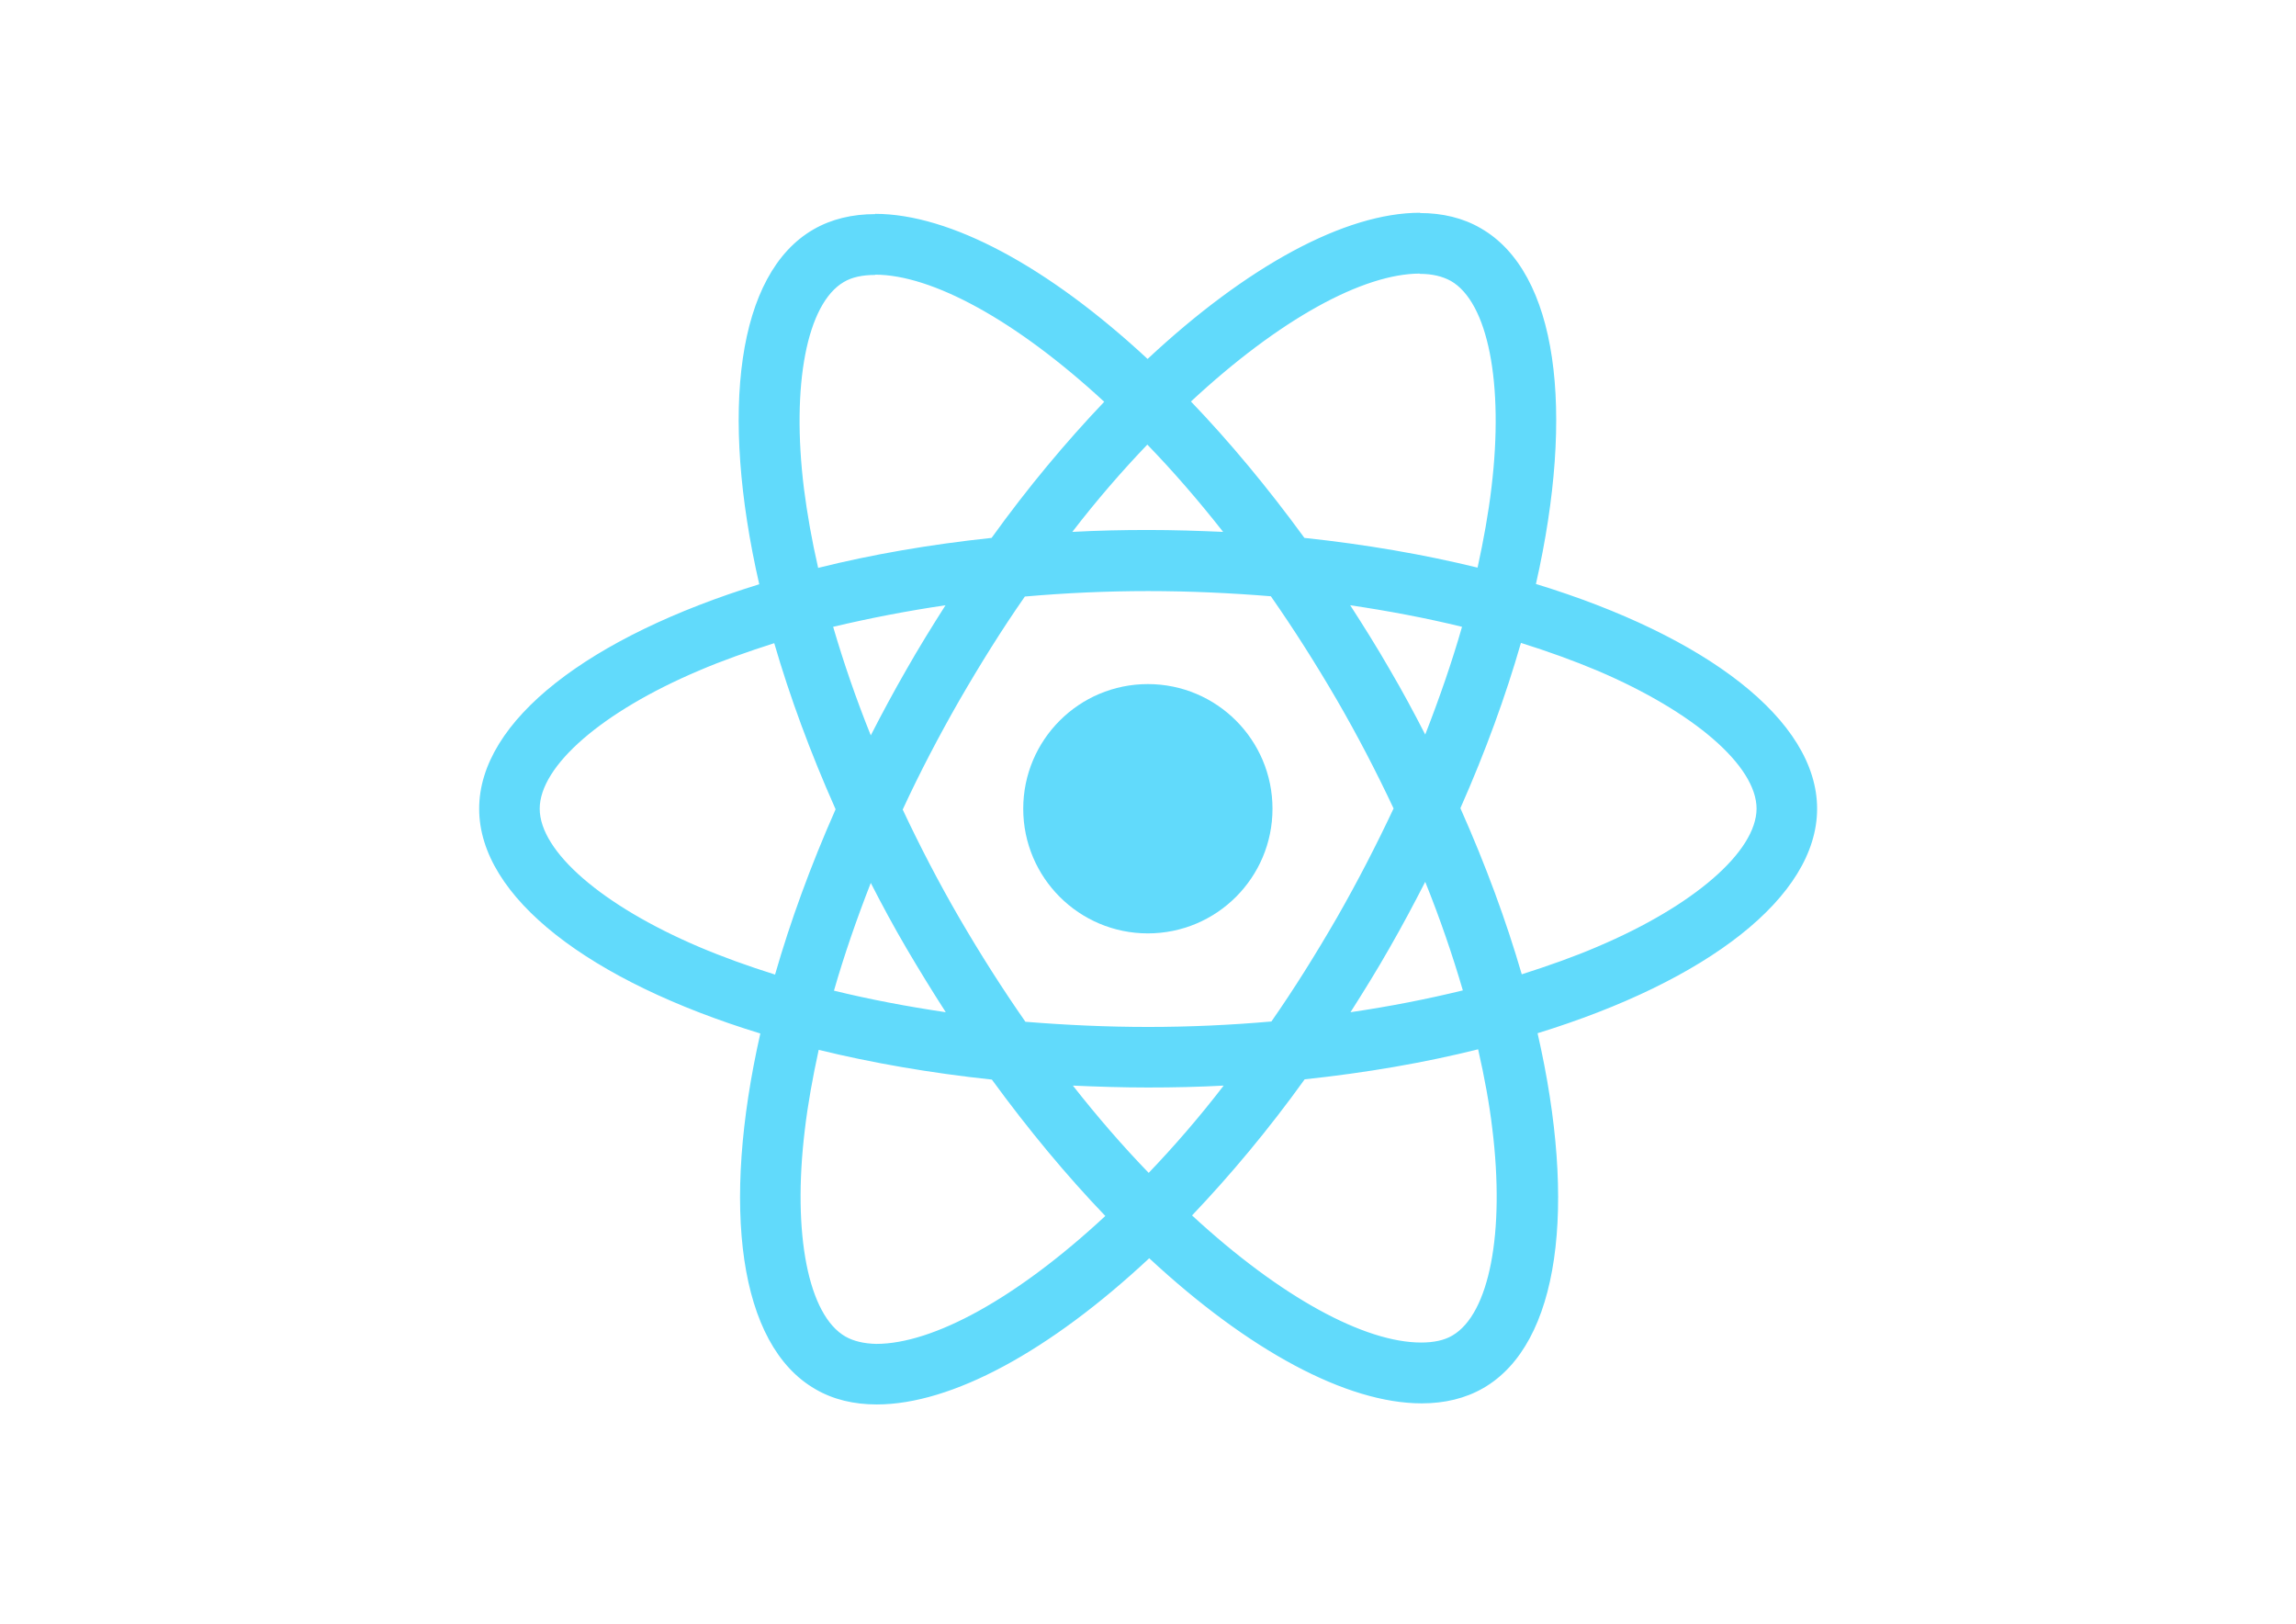
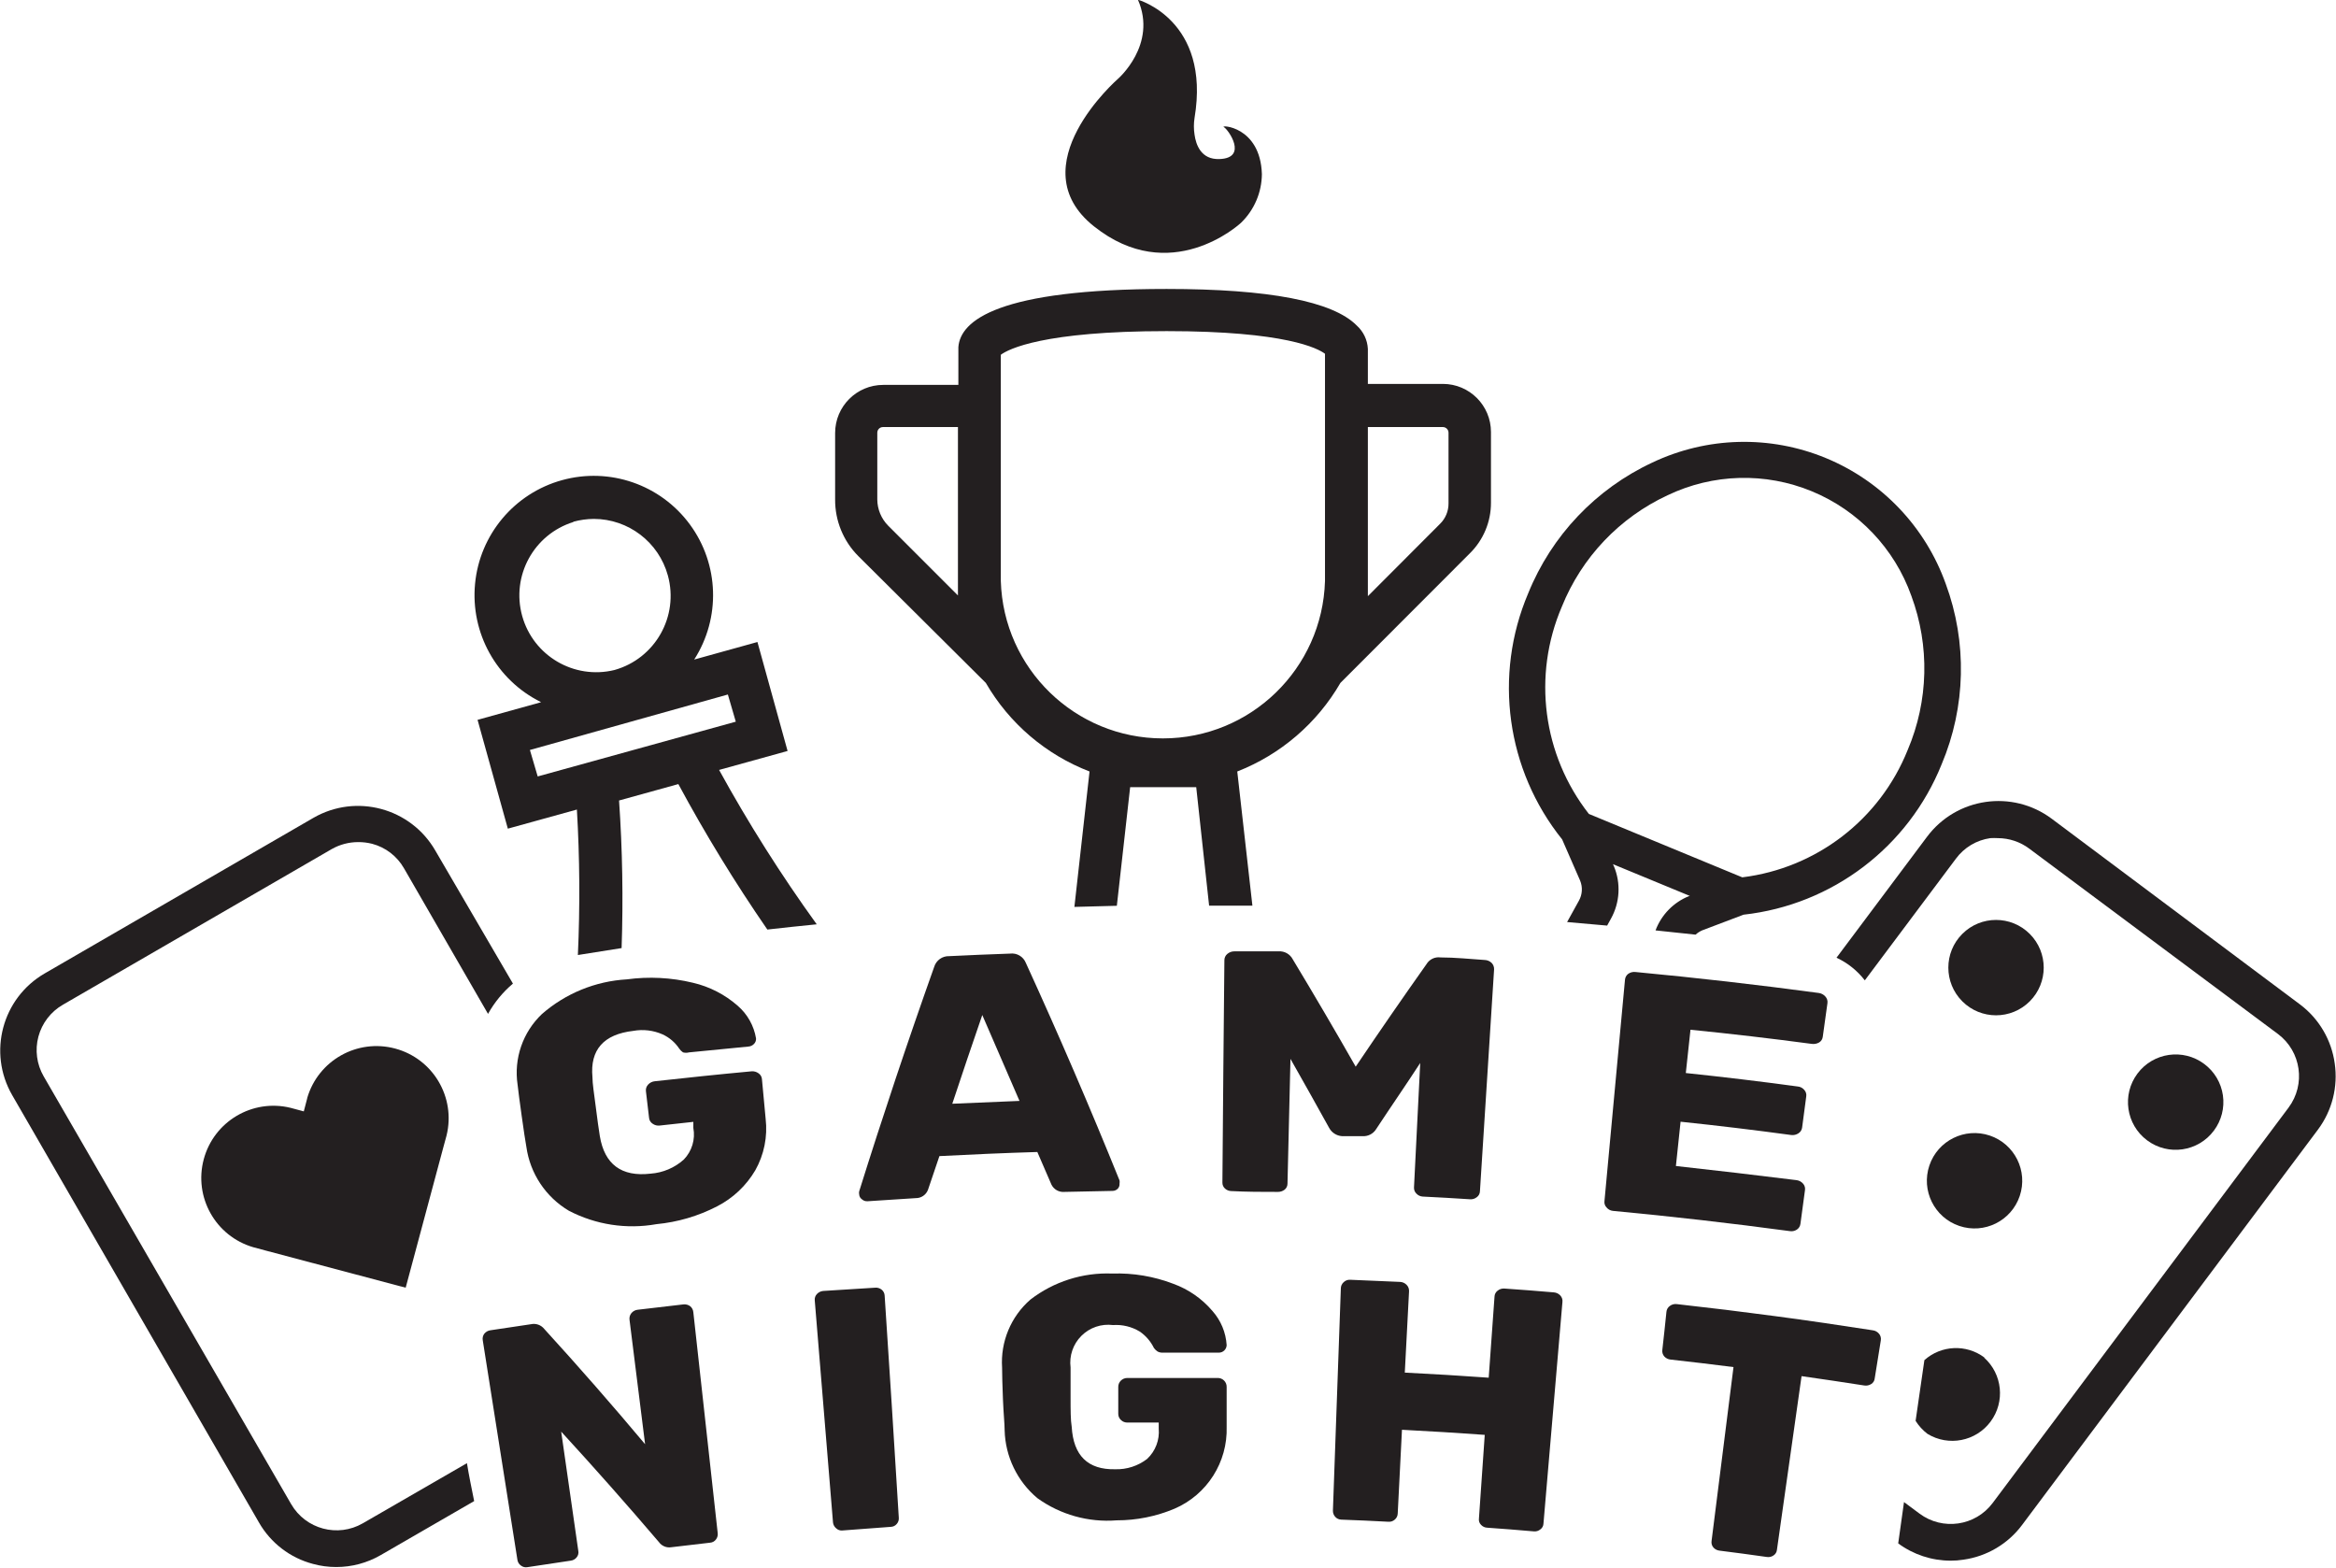
- <svg xmlns="http://www.w3.org/2000/svg" viewBox="0 0 841.9 595.3">
-   <g fill="#61DAFB">
-     <path d="M666.3 296.5c0-32.5-40.7-63.3-103.1-82.4 14.4-63.6 8-114.2-20.2-130.4-6.5-3.8-14.1-5.6-22.4-5.6v22.3c4.6 0 8.3.9 11.4 2.6 13.6 7.8 19.5 37.5 14.9 75.7-1.1 9.4-2.9 19.3-5.1 29.4-19.6-4.8-41-8.5-63.5-10.9-13.5-18.5-27.5-35.3-41.6-50 32.6-30.3 63.2-46.9 84-46.9V78c-27.5 0-63.5 19.6-99.9 53.6-36.4-33.8-72.4-53.2-99.9-53.2v22.3c20.7 0 51.4 16.5 84 46.6-14 14.7-28 31.4-41.3 49.9-22.6 2.4-44 6.1-63.6 11-2.3-10-4-19.7-5.2-29-4.7-38.2 1.1-67.9 14.6-75.8 3-1.8 6.9-2.6 11.5-2.6V78.5c-8.4 0-16 1.8-22.6 5.6-28.1 16.2-34.4 66.7-19.9 130.1-62.2 19.2-102.7 49.9-102.7 82.3 0 32.5 40.7 63.3 103.1 82.4-14.4 63.6-8 114.2 20.2 130.4 6.5 3.8 14.1 5.6 22.5 5.6 27.5 0 63.5-19.6 99.9-53.6 36.4 33.8 72.4 53.2 99.9 53.2 8.4 0 16-1.8 22.6-5.6 28.1-16.2 34.4-66.7 19.9-130.1 62-19.1 102.5-49.9 102.5-82.3zm-130.2-66.7c-3.7 12.9-8.3 26.2-13.5 39.5-4.1-8-8.4-16-13.1-24-4.6-8-9.5-15.8-14.4-23.4 14.2 2.1 27.9 4.7 41 7.9zm-45.8 106.5c-7.8 13.5-15.8 26.3-24.1 38.2-14.9 1.3-30 2-45.2 2-15.1 0-30.2-.7-45-1.9-8.3-11.9-16.4-24.6-24.2-38-7.6-13.1-14.5-26.4-20.8-39.8 6.2-13.4 13.2-26.8 20.7-39.9 7.8-13.5 15.8-26.3 24.1-38.2 14.9-1.3 30-2 45.2-2 15.1 0 30.2.7 45 1.9 8.3 11.9 16.4 24.6 24.2 38 7.6 13.1 14.5 26.4 20.8 39.8-6.3 13.4-13.2 26.8-20.7 39.9zm32.3-13c5.4 13.4 10 26.8 13.8 39.8-13.1 3.2-26.9 5.9-41.2 8 4.9-7.7 9.8-15.6 14.4-23.7 4.6-8 8.9-16.1 13-24.1zM421.2 430c-9.3-9.6-18.6-20.3-27.8-32 9 .4 18.2.7 27.5.7 9.4 0 18.7-.2 27.8-.7-9 11.7-18.3 22.4-27.5 32zm-74.4-58.9c-14.2-2.1-27.9-4.7-41-7.9 3.7-12.9 8.3-26.2 13.5-39.5 4.1 8 8.4 16 13.1 24 4.7 8 9.5 15.8 14.4 23.4zM420.7 163c9.3 9.6 18.6 20.3 27.8 32-9-.4-18.2-.7-27.5-.7-9.4 0-18.7.2-27.8.7 9-11.7 18.3-22.4 27.5-32zm-74 58.9c-4.9 7.7-9.8 15.6-14.4 23.7-4.6 8-8.9 16-13 24-5.4-13.4-10-26.8-13.8-39.8 13.1-3.1 26.9-5.8 41.2-7.9zm-90.5 125.2c-35.4-15.1-58.3-34.9-58.3-50.6 0-15.7 22.9-35.6 58.3-50.6 8.6-3.7 18-7 27.7-10.1 5.7 19.6 13.2 40 22.5 60.9-9.2 20.8-16.6 41.1-22.2 60.6-9.9-3.1-19.3-6.5-28-10.2zM310 490c-13.6-7.8-19.5-37.5-14.9-75.7 1.1-9.4 2.9-19.3 5.1-29.4 19.6 4.8 41 8.5 63.5 10.9 13.5 18.5 27.5 35.3 41.6 50-32.6 30.3-63.2 46.9-84 46.9-4.5-.1-8.3-1-11.3-2.7zm237.2-76.2c4.7 38.2-1.1 67.9-14.6 75.8-3 1.8-6.9 2.6-11.5 2.6-20.7 0-51.4-16.5-84-46.6 14-14.7 28-31.4 41.3-49.9 22.6-2.4 44-6.1 63.6-11 2.3 10.1 4.1 19.8 5.2 29.1zm38.5-66.7c-8.6 3.7-18 7-27.7 10.1-5.7-19.6-13.2-40-22.5-60.9 9.2-20.8 16.6-41.1 22.2-60.6 9.9 3.1 19.3 6.5 28.1 10.2 35.4 15.1 58.3 34.9 58.3 50.6-.1 15.7-23 35.6-58.4 50.6zM320.8 78.4z" />
-     <circle cx="420.9" cy="296.5" r="45.7" />
-     <path d="M520.5 78.1z" />
+ <svg xmlns="http://www.w3.org/2000/svg" viewBox="0 0 165.09 110.76">
+   <defs>
+     <style>.cls-1{fill:#231f20;}</style>
+   </defs>
+   <g id="Layer_2" data-name="Layer 2">
+     <g id="Layer_1-2" data-name="Layer 1">
+       <path class="cls-1" d="M21.71,77.62l-.24.92-.93-.25a5.1,5.1,0,0,0-2.64,9.85l.93.25L28.67,91h0l2.64-9.84h0l.25-.92a5.1,5.1,0,0,0-9.85-2.64Z" />
+       <circle class="cls-1" cx="139.55" cy="83.45" r="3.37" transform="translate(15.87 189) rotate(-71.36)" />
+       <circle class="cls-1" cx="141.07" cy="68.38" r="3.37" transform="translate(-7.04 119.78) rotate(-45)" />
+       <path class="cls-1" d="M155.78,75.19a3.37,3.37,0,1,0,.68,4.71A3.36,3.36,0,0,0,155.78,75.19Z" />
+       <path class="cls-1" d="M77.32,16c5.38,4.28,10.24-.11,10.4-.27a4.84,4.84,0,0,0,1.46-3.43c-.11-3.42-3-3.48-2.69-3.32s1.74,2.19-.31,2.26c-1.29.05-1.66-1-1.76-1.73a3.83,3.83,0,0,1,0-1.17c1.16-6.93-4-8.36-4-8.36C81.81,3.16,79,5.58,79,5.58S71.94,11.74,77.32,16Z" />
+       <path class="cls-1" d="M137.51,41.26a15.13,15.13,0,0,0-20.74-8.57A17.4,17.4,0,0,0,108,41.93a17.1,17.1,0,0,0,2.4,17.39l1.27,2.91a1.63,1.63,0,0,1-.09,1.43l-.83,1.5,2.83.25.27-.49a4.25,4.25,0,0,0,.21-3.7l-.07-.15,5.45,2.25-.06,0A4.2,4.2,0,0,0,117,65.75l2.83.3a1.74,1.74,0,0,1,.46-.3l2.93-1.11a17.12,17.12,0,0,0,14-10.63A17.35,17.35,0,0,0,137.51,41.26ZM134.82,53a14.5,14.5,0,0,1-11.69,9l-.75-.31-10.09-4.17a14.49,14.49,0,0,1-1.91-14.65,14.76,14.76,0,0,1,7.47-7.87,12.54,12.54,0,0,1,17.23,7.11A14.73,14.73,0,0,1,134.82,53Z" />
+       <path class="cls-1" d="M40.2,85.56a6.26,6.26,0,0,1-3-4.51c-.08-.45-.19-1.17-.33-2.18s-.24-1.74-.29-2.21a5.72,5.72,0,0,1,1.72-5,10,10,0,0,1,6-2.45,12.64,12.64,0,0,1,4.67.24,7.3,7.3,0,0,1,3.17,1.63,3.89,3.89,0,0,1,1.29,2.3.5.5,0,0,1-.14.39.61.61,0,0,1-.41.19l-4.18.41a.82.82,0,0,1-.43,0A1,1,0,0,1,48,74.1a2.84,2.84,0,0,0-1.17-1,3.56,3.56,0,0,0-2.07-.25c-2.1.24-3.07,1.34-2.89,3.27,0,.45.11,1.14.23,2.07s.21,1.62.29,2.09c.33,2,1.53,2.9,3.59,2.66a3.94,3.94,0,0,0,2.35-1A2.54,2.54,0,0,0,49,79.71l0-.43-2.37.26a.71.71,0,0,1-.51-.13.55.55,0,0,1-.25-.42l-.22-1.87a.58.58,0,0,1,.15-.47.74.74,0,0,1,.48-.24c2.27-.25,4.54-.49,6.82-.7a.73.73,0,0,1,.51.14.55.55,0,0,1,.24.43l.26,2.79a6,6,0,0,1-.73,3.63,6.67,6.67,0,0,1-2.7,2.55,11.75,11.75,0,0,1-4.29,1.26A9.7,9.7,0,0,1,40.2,85.56Z" />
+       <path class="cls-1" d="M60.91,84.75a.44.44,0,0,1-.19-.34.51.51,0,0,1,0-.22q2.49-7.95,5.3-15.86a1.07,1.07,0,0,1,1.06-.76c1.43-.07,2.86-.13,4.3-.18a1.06,1.06,0,0,1,1.12.66Q76,75.7,79.12,83.42a.61.61,0,0,1,0,.22A.47.47,0,0,1,79,84a.52.52,0,0,1-.38.16l-3.4.07a.93.93,0,0,1-.91-.51c-.33-.77-.67-1.54-1-2.31-2.31.07-4.61.17-6.92.29l-.81,2.39a.91.91,0,0,1-.86.58l-3.4.22A.53.53,0,0,1,60.91,84.75ZM67.3,78l4.75-.2c-.86-2-1.74-4-2.63-6.07Q68.34,74.86,67.3,78Z" />
+       <path class="cls-1" d="M86.58,84a.55.55,0,0,1-.19-.44q.06-7.84.14-15.7a.57.57,0,0,1,.21-.45.76.76,0,0,1,.51-.18l3.11,0a1.05,1.05,0,0,1,1,.56q2.28,3.78,4.45,7.59,2.46-3.65,5-7.24a1,1,0,0,1,1-.48c1,0,2.07.11,3.11.18a.74.74,0,0,1,.5.21.62.62,0,0,1,.17.46l-1,15.68a.53.53,0,0,1-.23.42.68.68,0,0,1-.49.14c-1.11-.07-2.21-.14-3.32-.19a.66.66,0,0,1-.45-.21.56.56,0,0,1-.17-.43q.23-4.41.44-8.8c-1,1.54-2.08,3.1-3.1,4.65a1.06,1.06,0,0,1-1,.52l-1.43,0a1.12,1.12,0,0,1-.91-.59q-1.35-2.44-2.73-4.87l-.21,8.81a.54.54,0,0,1-.2.43.76.76,0,0,1-.49.16c-1.1,0-2.2,0-3.3-.06A.67.67,0,0,1,86.58,84Z" />
+       <path class="cls-1" d="M113.54,85.33a.53.53,0,0,1-.15-.44q.72-7.81,1.45-15.64a.58.58,0,0,1,.23-.43.73.73,0,0,1,.51-.13q6.48.61,12.94,1.48a.75.75,0,0,1,.48.25.57.57,0,0,1,.15.47l-.33,2.37a.54.54,0,0,1-.26.41.82.82,0,0,1-.52.1q-4.27-.57-8.57-1l-.33,3.06q4,.42,7.9.95a.67.67,0,0,1,.47.24.55.55,0,0,1,.14.47c-.09.73-.19,1.46-.29,2.19a.56.56,0,0,1-.26.41.75.75,0,0,1-.51.12q-3.9-.53-7.82-.94l-.33,3.13c2.84.31,5.69.65,8.53,1a.73.73,0,0,1,.46.25.56.56,0,0,1,.13.47c-.11.79-.21,1.58-.32,2.37a.57.57,0,0,1-.26.41.7.7,0,0,1-.5.1q-6.24-.84-12.5-1.43A.66.66,0,0,1,113.54,85.33Z" />
+       <path class="cls-1" d="M36.82,110.64a.6.6,0,0,1-.25-.39q-1.23-7.75-2.45-15.52a.6.6,0,0,1,.1-.47.67.67,0,0,1,.43-.25l2.88-.43a.94.94,0,0,1,.93.33q3.65,4,7.13,8.15c-.37-2.93-.73-5.86-1.1-8.79a.61.61,0,0,1,.13-.47.66.66,0,0,1,.43-.24l3.25-.38a.68.68,0,0,1,.48.13.62.62,0,0,1,.22.43q.87,7.8,1.72,15.59a.61.61,0,0,1-.12.46.56.56,0,0,1-.42.23l-2.73.32a.9.9,0,0,1-.88-.36q-3.37-3.95-6.91-7.81c.4,2.81.81,5.62,1.21,8.43a.54.54,0,0,1-.12.46.63.63,0,0,1-.42.23l-3.06.46A.57.57,0,0,1,36.82,110.64Z" />
+       <path class="cls-1" d="M59.09,108a.62.62,0,0,1-.22-.41L57.58,91.89a.56.56,0,0,1,.16-.45.7.7,0,0,1,.43-.21L61.84,91a.64.64,0,0,1,.47.14.57.57,0,0,1,.21.42q.52,7.85,1,15.7a.58.58,0,0,1-.14.43.56.56,0,0,1-.42.21l-3.47.26A.56.56,0,0,1,59.09,108Z" />
+       <path class="cls-1" d="M73.31,105.87A6.48,6.48,0,0,1,71,101.08c0-.45-.08-1.19-.12-2.2s-.06-1.76-.06-2.23a5.87,5.87,0,0,1,2-4.81A8.9,8.9,0,0,1,78.61,90a11,11,0,0,1,4.3.72,6.56,6.56,0,0,1,2.78,1.93,4,4,0,0,1,1,2.41.55.55,0,0,1-.56.53H82.2a.75.75,0,0,1-.39-.08,1,1,0,0,1-.26-.25,3,3,0,0,0-1-1.16,3.22,3.22,0,0,0-1.89-.46,2.68,2.68,0,0,0-3,3c0,.45,0,1.15,0,2.08s0,1.64.08,2.11q.18,3.06,3.07,3a3.52,3.52,0,0,0,2.26-.73,2.62,2.62,0,0,0,.82-2.14v-.43l-2.21,0a.63.63,0,0,1-.46-.18.58.58,0,0,1-.19-.44l0-1.89a.61.61,0,0,1,.18-.45.64.64,0,0,1,.46-.19c2.13,0,4.25,0,6.38,0a.62.62,0,0,1,.64.63l0,2.81A6.1,6.1,0,0,1,83,106.62a10.48,10.48,0,0,1-4.08.82A8.45,8.45,0,0,1,73.31,105.87Z" />
+       <path class="cls-1" d="M94.36,107.19a.63.63,0,0,1-.16-.44q.28-7.86.56-15.7a.59.59,0,0,1,.2-.44.6.6,0,0,1,.47-.17l3.51.15a.68.68,0,0,1,.47.21.6.6,0,0,1,.17.46L99.28,97q3,.15,5.93.36c.14-1.9.27-3.81.41-5.72a.55.55,0,0,1,.22-.43.68.68,0,0,1,.48-.15c1.17.08,2.33.17,3.49.27a.69.69,0,0,1,.46.22.57.57,0,0,1,.15.47q-.66,7.81-1.34,15.65a.52.52,0,0,1-.22.41.62.62,0,0,1-.46.14c-1.1-.1-2.2-.18-3.3-.26a.62.62,0,0,1-.43-.2.52.52,0,0,1-.15-.45q.2-3,.41-5.91-2.93-.21-5.85-.36l-.3,5.92a.58.58,0,0,1-.21.43.6.6,0,0,1-.45.15q-1.66-.09-3.33-.15A.59.59,0,0,1,94.36,107.19Z" />
+       <path class="cls-1" d="M121.09,109.36a.57.57,0,0,1-.13-.46q.78-6.15,1.55-12.29c-1.48-.19-3-.37-4.44-.53a.69.69,0,0,1-.45-.22.58.58,0,0,1-.14-.46c.1-.89.2-1.79.29-2.69a.57.57,0,0,1,.24-.42.67.67,0,0,1,.5-.13q6.93.77,13.84,1.85a.68.68,0,0,1,.45.25.58.58,0,0,1,.12.47c-.14.9-.29,1.79-.43,2.68a.52.52,0,0,1-.25.4.7.7,0,0,1-.49.1c-1.48-.23-2.95-.45-4.43-.66l-1.74,12.27a.53.53,0,0,1-.24.4.64.64,0,0,1-.47.11q-1.68-.24-3.36-.45A.67.67,0,0,1,121.09,109.36Z" />
+       <path class="cls-1" d="M33,103.4l-7.36,4.25a3.71,3.71,0,0,1-5.06-1.35L3.09,76.07A3.7,3.7,0,0,1,4.45,71l19-11a3.79,3.79,0,0,1,1.85-.49,3.89,3.89,0,0,1,1,.12,3.67,3.67,0,0,1,2.25,1.73l5.94,10.29a7.69,7.69,0,0,1,1.76-2.14L30.76,60.1a6.31,6.31,0,0,0-8.6-2.31l-19,11a6.3,6.3,0,0,0-2.3,8.6L18.3,107.59a6.22,6.22,0,0,0,3.82,2.93,6.11,6.11,0,0,0,1.64.22,6.26,6.26,0,0,0,3.14-.84l6.61-3.82C33.33,105.18,33.14,104.28,33,103.4Z" />
+       <path class="cls-1" d="M38.22,49.63l-4.47,1.24,2.14,7.69,4.88-1.35a99,99,0,0,1,.07,10.28L43.93,67a101,101,0,0,0-.18-10.43l4.19-1.16a110.53,110.53,0,0,0,6.29,10.28c1.13-.13,2.3-.25,3.49-.37a104.84,104.84,0,0,1-6.9-10.91l4.84-1.34-2.13-7.7-4.47,1.24a8.43,8.43,0,1,0-10.84,3Zm13.22-.55L52,51,38,54.87,37.45,53ZM40.52,36.87a5.63,5.63,0,0,1,1.45-.2,5.44,5.44,0,0,1,5.23,4,5.44,5.44,0,0,1-3.78,6.68,5.43,5.43,0,0,1-2.9-10.46Z" />
+       <path class="cls-1" d="M165,75.15A6.29,6.29,0,0,0,162.57,71L145,57.86a6.3,6.3,0,0,0-8.81,1.27l-6.4,8.55a5.42,5.42,0,0,1,2,1.6l6.44-8.6a3.66,3.66,0,0,1,2.43-1.45,4.9,4.9,0,0,1,.54,0,3.72,3.72,0,0,1,2.21.74L161,73.08a3.72,3.72,0,0,1,.74,5.19l-20.91,27.94a3.7,3.7,0,0,1-5.18.75l-1.09-.81c-.14,1-.27,1.93-.41,2.92a6.24,6.24,0,0,0,3.7,1.22,5.49,5.49,0,0,0,.91-.07,6.25,6.25,0,0,0,4.15-2.46l20.91-27.94A6.3,6.3,0,0,0,165,75.15Z" />
+       <path class="cls-1" d="M140.25,95.94a3.35,3.35,0,0,0-4.25.18c-.19,1.28-.39,2.73-.62,4.29a3.48,3.48,0,0,0,.84.92,3.37,3.37,0,0,0,4-5.39Z" />
+       <path class="cls-1" d="M69.67,48.26A14.5,14.5,0,0,0,77,54.52l-1.07,9.57,3-.08.94-8.38h4.67L85.45,64H86l2.51,0-1.07-9.48a14.56,14.56,0,0,0,7.29-6.26l9.16-9.17a5,5,0,0,0,1.48-3.56v-5a3.4,3.4,0,0,0-3.4-3.4h-5.3V24.65A2.39,2.39,0,0,0,95.88,23c-1.69-1.71-6.21-2.58-13.43-2.58-11.91,0-14.58,2.23-14.72,4.11v2.67H62.42a3.4,3.4,0,0,0-3.4,3.4V35.3a5.61,5.61,0,0,0,1.64,4Zm27-18.08h5.3a.4.4,0,0,1,.4.4v5a2,2,0,0,1-.6,1.44l-5.1,5.11ZM70.73,25.07c.54-.4,3-1.67,11.72-1.67,8.44,0,10.7,1.23,11.19,1.6V41.06a11.46,11.46,0,0,1-22.91,0ZM62,30.58a.4.4,0,0,1,.4-.4h5.3v11.9l-4.94-4.94A2.66,2.66,0,0,1,62,35.3Z" />
+     </g>
  </g>
</svg>
